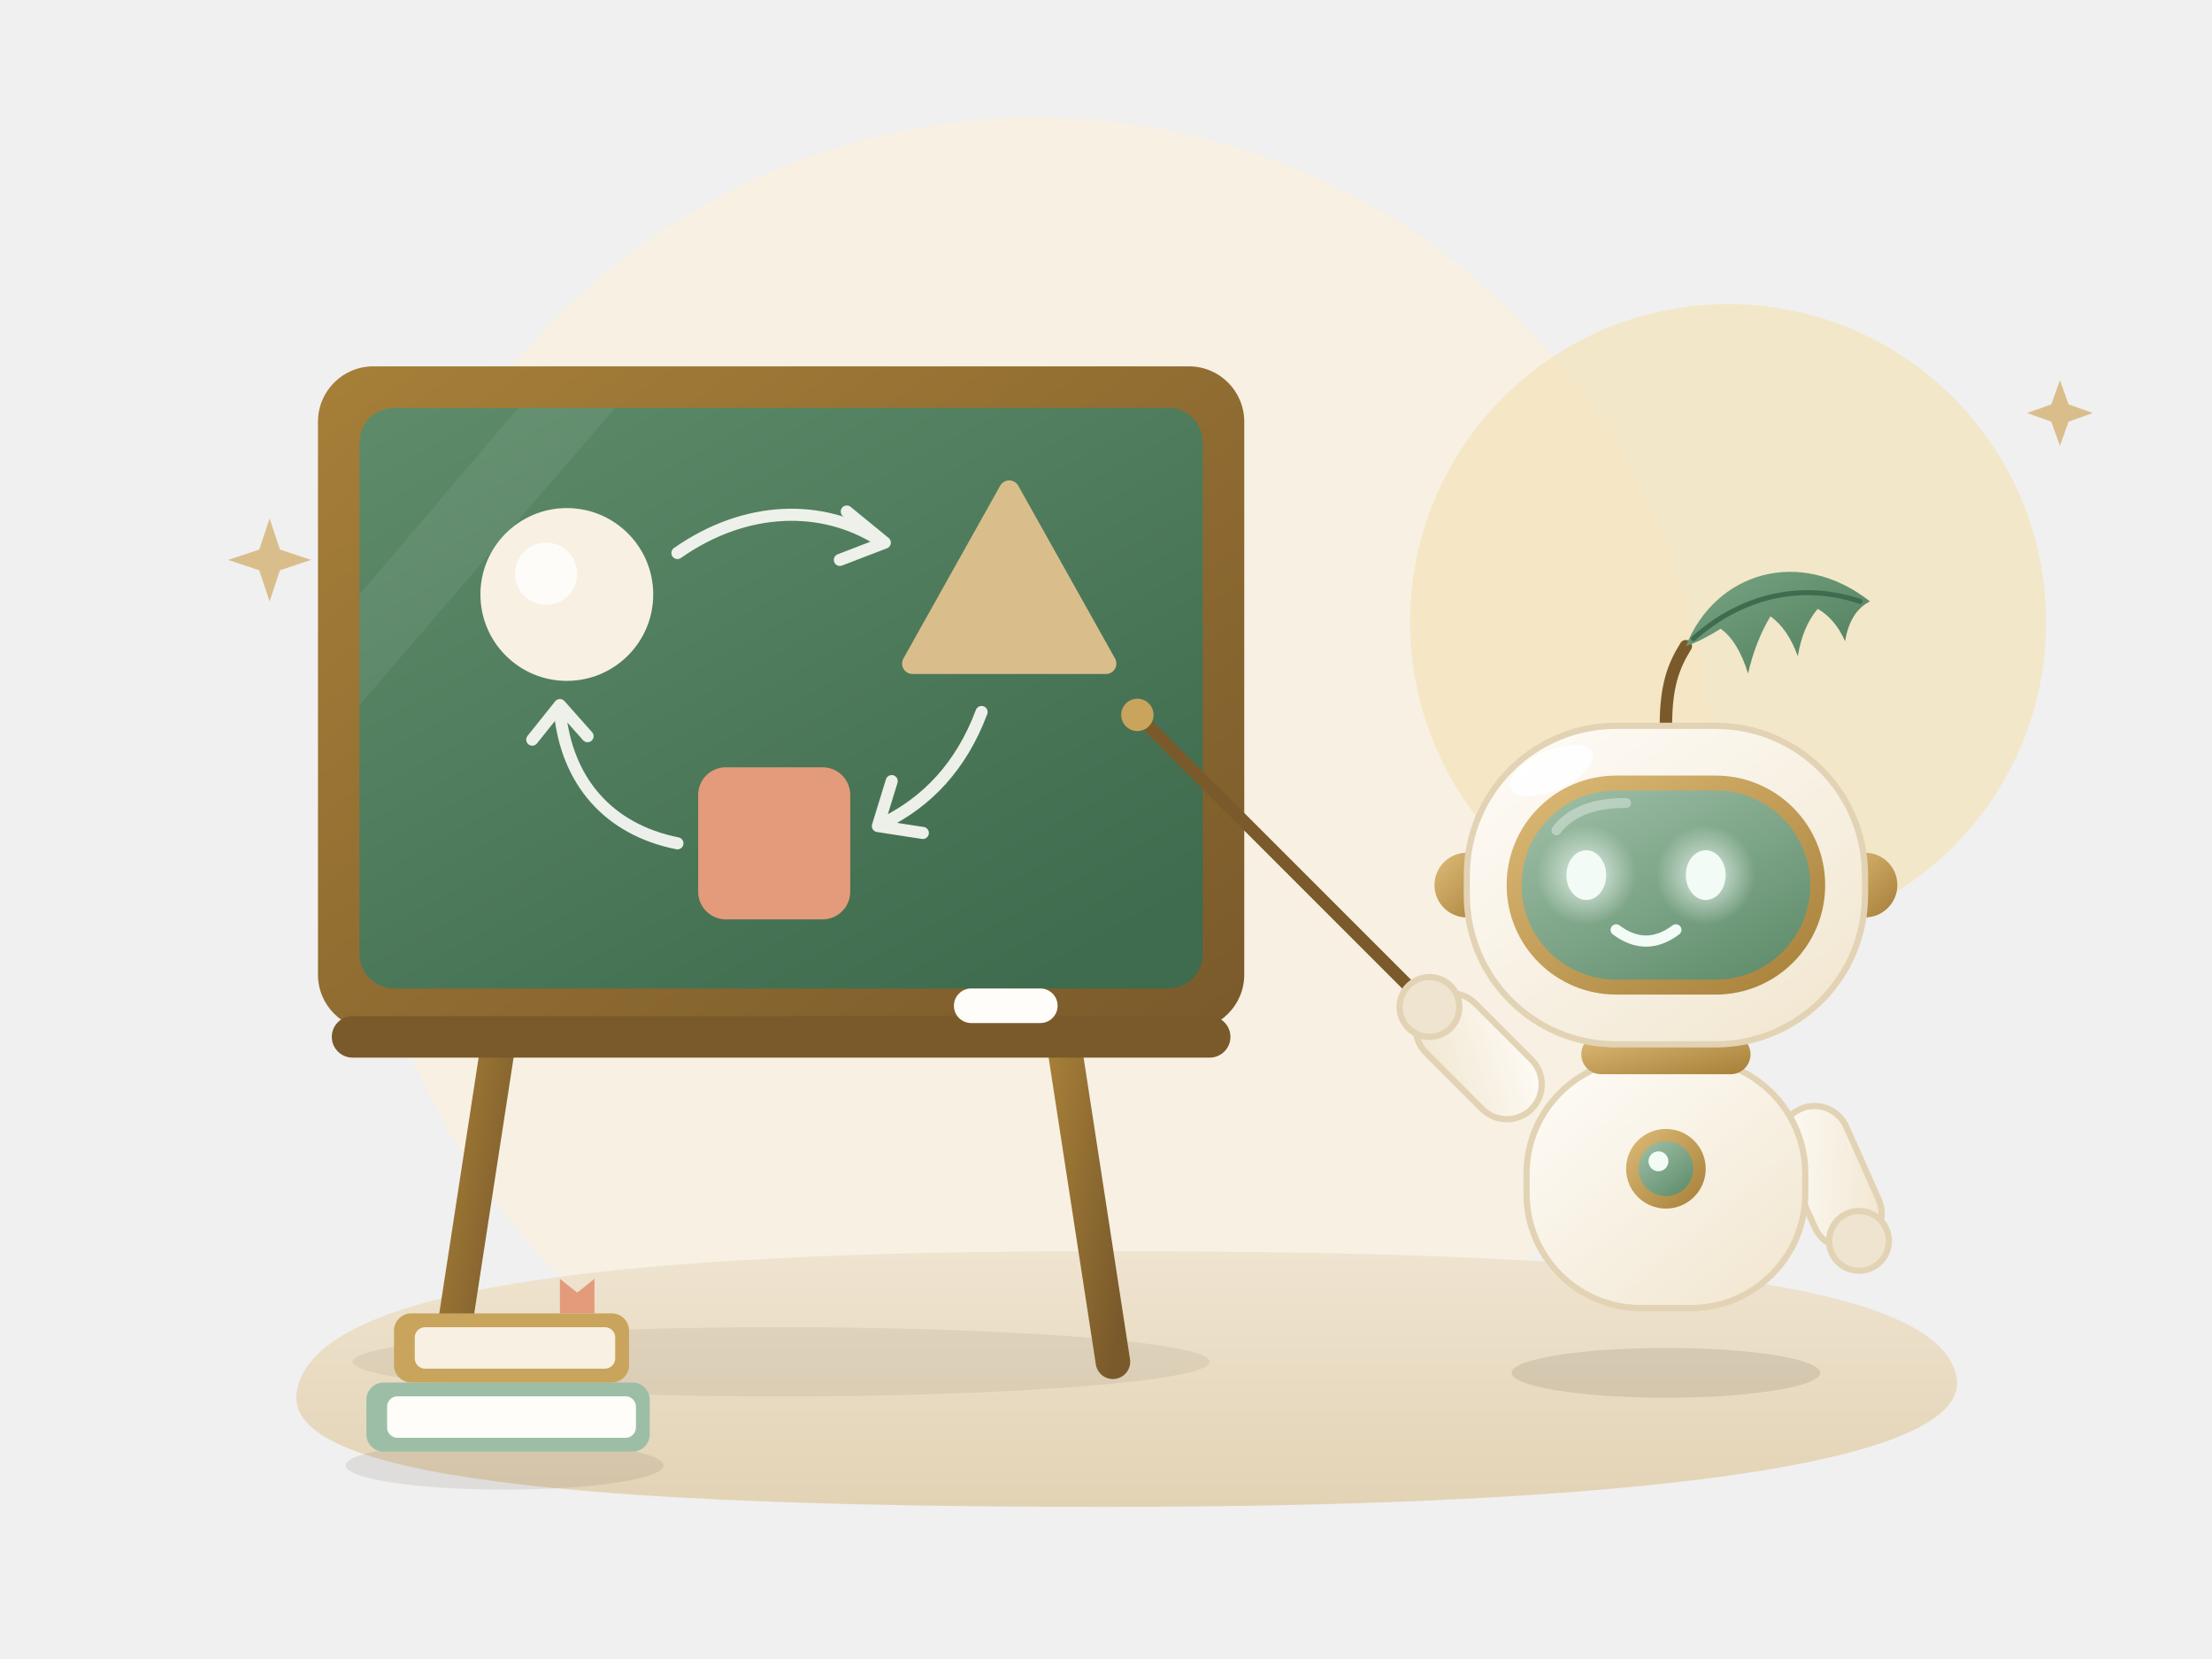
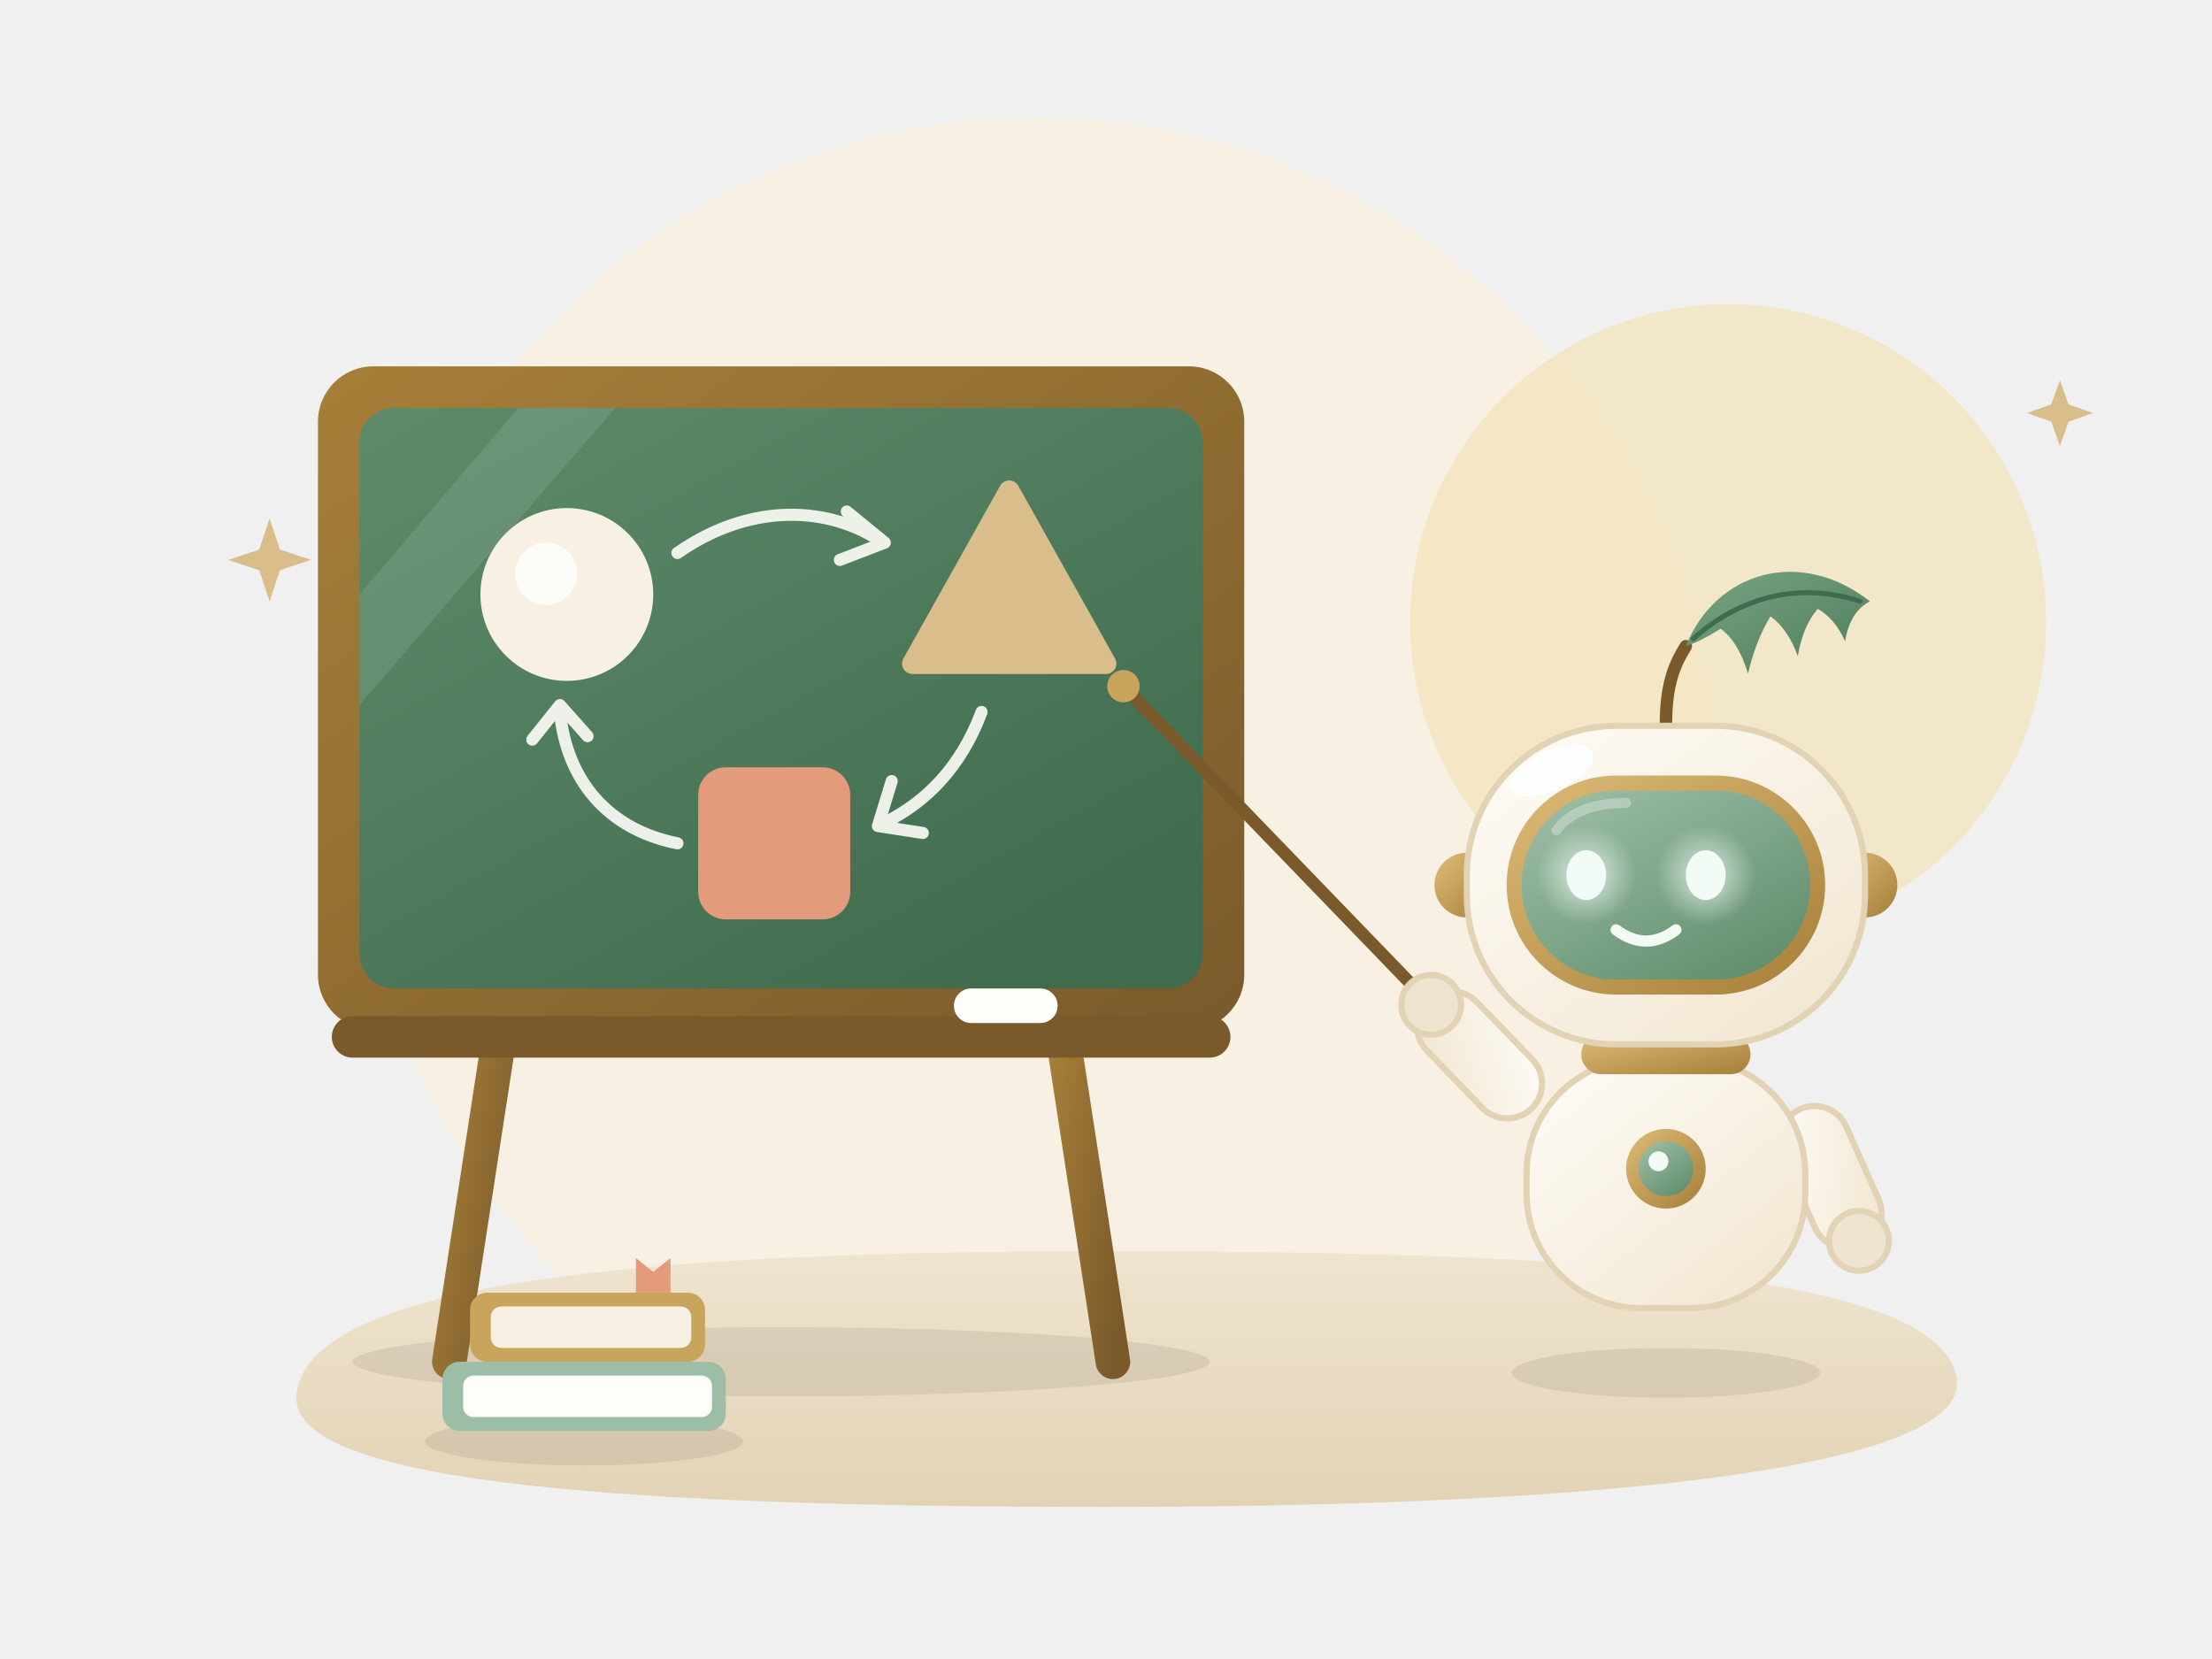
- <svg xmlns="http://www.w3.org/2000/svg" viewBox="0 0 640 480" fill="none">
+ <svg xmlns="http://www.w3.org/2000/svg" fill="none" viewBox="0 0 640 480">
  <defs>
-     <linearGradient id="tu-ground" x1="0" y1="0" x2="0" y2="1">
-       <stop offset="0" stop-color="#EFE4D0" />
-       <stop offset="1" stop-color="#E3D3B5" />
+     <linearGradient id="a" x1="0" x2="0" y1="0" y2="1">
+       <stop offset="0" stop-color="#efe4d0" />
+       <stop offset="1" stop-color="#e3d3b5" />
    </linearGradient>
-     <linearGradient id="tu-board" x1="0" y1="0" x2="0.8" y2="1">
-       <stop offset="0" stop-color="#5E8C6A" />
-       <stop offset="1" stop-color="#3F6B4E" />
+     <linearGradient id="c" x1="0" x2=".8" y1="0" y2="1">
+       <stop offset="0" stop-color="#5e8c6a" />
+       <stop offset="1" stop-color="#3f6b4e" />
    </linearGradient>
-     <linearGradient id="tu-wood" x1="0" y1="0" x2="1" y2="1">
-       <stop offset="0" stop-color="#A67F38" />
-       <stop offset="1" stop-color="#7A5A2B" />
+     <linearGradient id="b" x1="0" x2="1" y1="0" y2="1">
+       <stop offset="0" stop-color="#a67f38" />
+       <stop offset="1" stop-color="#7a5a2b" />
    </linearGradient>
-     <linearGradient id="tu-cream" x1="0" y1="0" x2="0.9" y2="1">
-       <stop offset="0" stop-color="#FFFDF9" />
-       <stop offset="1" stop-color="#F1E6D0" />
+     <linearGradient id="d" x1="0" x2=".9" y1="0" y2="1">
+       <stop offset="0" stop-color="#fffdf9" />
+       <stop offset="1" stop-color="#f1e6d0" />
    </linearGradient>
-     <linearGradient id="tu-gold" x1="0" y1="0" x2="1" y2="1">
-       <stop offset="0" stop-color="#DDBB77" />
-       <stop offset="1" stop-color="#A67F38" />
+     <linearGradient id="e" x1="0" x2="1" y1="0" y2="1">
+       <stop offset="0" stop-color="#db7" />
+       <stop offset="1" stop-color="#a67f38" />
    </linearGradient>
-     <linearGradient id="tu-visor" x1="0.1" y1="0" x2="0.9" y2="1">
-       <stop offset="0" stop-color="#9DBEA6" />
-       <stop offset="1" stop-color="#5E8C6A" />
+     <linearGradient id="f" x1=".1" x2=".9" y1="0" y2="1">
+       <stop offset="0" stop-color="#9dbea6" />
+       <stop offset="1" stop-color="#5e8c6a" />
    </linearGradient>
-     <radialGradient id="tu-glow">
-       <stop offset="0" stop-color="#F2FBF6" stop-opacity="0.85" />
-       <stop offset="1" stop-color="#F2FBF6" stop-opacity="0" />
+     <linearGradient id="g" x1="0" x2="1" y1="0" y2="1">
+       <stop offset="0" stop-color="#78a583" />
+       <stop offset="1" stop-color="#4e7d5b" />
+     </linearGradient>
+     <radialGradient id="h">
+       <stop offset="0" stop-color="#f2fbf6" stop-opacity=".8" />
+       <stop offset="1" stop-color="#f2fbf6" stop-opacity="0" />
    </radialGradient>
-     <linearGradient id="tu-leaf" x1="0" y1="0" x2="1" y2="1">
-       <stop offset="0" stop-color="#78A583" />
-       <stop offset="1" stop-color="#4E7D5B" />
-     </linearGradient>
  </defs>
-   <circle cx="300" cy="230" r="196" fill="#F7F0E3" />
-   <circle cx="500" cy="180" r="92" fill="#F4E3B8" opacity="0.7" />
-   <g fill="#D9BE8C">
-     <path d="M78 150 l3 9 9 3 -9 3 -3 9 -3 -9 -9 -3 9 -3z" />
-     <path d="M596 110 l2.5 7 7 2.5 -7 2.5 -2.5 7 -2.5 -7 -7 -2.5 7 -2.5z" />
+   <circle cx="300" cy="230" r="196" fill="#f7f0e3" />
+   <circle cx="500" cy="180" r="92" fill="#f4e3b8" opacity=".7" />
+   <path fill="#d9be8c" d="m78 150 3 9 9 3-9 3-3 9-3-9-9-3 9-3zm518-40 2.5 7 7 2.5-7 2.5-2.5 7-2.5-7-7-2.5 7-2.5z" />
+   <path fill="url(#a)" d="M86 402c6-30 94-40 234-40 150 0 240 8 246 36 6 26-96 38-246 38s-240-8-234-34" />
+   <ellipse cx="226" cy="394" fill="#3a3024" opacity=".1" rx="124" ry="10" />
+   <g stroke="url(#b)" stroke-linecap="round" stroke-width="10">
+     <path d="m146 290-16 104" />
+     <path d="m306 290 16 104" />
  </g>
-   <path d="M86 402 C92 372 180 362 320 362 C470 362 560 370 566 398 C572 424 470 436 320 436 C170 436 80 428 86 402Z" fill="url(#tu-ground)" />
-   <ellipse cx="226" cy="394" rx="124" ry="10" fill="#3A3024" opacity="0.08" />
-   <g>
-     <g stroke="url(#tu-wood)" stroke-width="10" stroke-linecap="round">
-       <path d="M146 290 L130 394" />
-       <path d="M306 290 L322 394" />
+   <rect width="268" height="192" x="92" y="106" fill="url(#b)" rx="16" />
+   <rect width="244" height="168" x="104" y="118" fill="url(#c)" rx="10" />
+   <path fill="#fff" d="m104 172 46-54h28l-74 86Z" opacity=".1" />
+   <rect width="260" height="12" x="96" y="294" fill="#7a5a2b" rx="6" />
+   <rect width="30" height="10" x="276" y="286" fill="#fffdf9" rx="5" />
+   <circle cx="164" cy="172" r="25" fill="#f7f0e3" />
+   <circle cx="158" cy="166" r="9" fill="#fff" opacity=".8" />
+   <path fill="#d9be8c" stroke="#d9be8c" stroke-linejoin="round" stroke-width="6" d="m292 142 28 50h-56Z" />
+   <rect width="44" height="44" x="202" y="222" fill="#e39b7b" rx="8" />
+   <g stroke="#fffdf9" stroke-linecap="round" stroke-linejoin="round" stroke-width="3.5" opacity=".9">
+     <path d="M196 160c20-14 42-14 58-4" />
+     <path d="m245 148 11 9-13 5m41 44c-6 16-16 26-28 32" />
+     <path d="m258 226-4 13 13 2m-71 3c-20-4-32-18-34-38" />
+     <path d="m154 214 8-10 8 9" />
+   </g>
+   <ellipse cx="169" cy="417" fill="#3a3024" opacity=".1" rx="46" ry="7" />
+   <rect width="82" height="20" x="128" y="394" fill="#9dbea6" rx="5" />
+   <rect width="72" height="12" x="134" y="398" fill="#fffdf9" rx="3" />
+   <rect width="68" height="20" x="136" y="374" fill="#c9a45c" rx="5" />
+   <rect width="58" height="12" x="142" y="378" fill="#f7f0e3" rx="3" />
+   <path fill="#e39b7b" d="M184 374v-10l5 4 5-4v10" />
+   <g transform="matrix(.72 0 0 .72 482 318)">
+     <ellipse cy="110" fill="#3a3024" opacity=".1" rx="62" ry="10" />
+     <g transform="rotate(136 -27.8 -9)">
+       <path stroke="#7a5a2b" stroke-linecap="round" stroke-width="5" d="M0 50v184" />
+       <circle cy="236" r="6.5" fill="#c9a45c" />
+       <rect width="28" height="60" x="-14" fill="url(#d)" stroke="#e3d3b5" stroke-width="2.5" rx="14" />
+       <circle cy="58" r="12" fill="#efe4d0" stroke="#e3d3b5" stroke-width="2.5" />
    </g>
-     <rect x="92" y="106" width="268" height="192" rx="16" fill="url(#tu-wood)" />
-     <rect x="104" y="118" width="244" height="168" rx="10" fill="url(#tu-board)" />
-     <path d="M104 172 L150 118 H178 L104 204Z" fill="#FFFFFF" opacity="0.06" />
-     <rect x="96" y="294" width="260" height="12" rx="6" fill="#7A5A2B" />
-     <rect x="276" y="286" width="30" height="10" rx="5" fill="#FFFDF9" />
-     <circle cx="164" cy="172" r="25" fill="#F7F0E3" />
-     <circle cx="158" cy="166" r="9" fill="#FFFFFF" opacity="0.8" />
-     <path d="M292 142 L320 192 H264Z" fill="#D9BE8C" stroke="#D9BE8C" stroke-width="6" stroke-linejoin="round" />
-     <rect x="202" y="222" width="44" height="44" rx="8" fill="#E39B7B" />
-     <g stroke="#FFFDF9" stroke-width="3.5" stroke-linecap="round" stroke-linejoin="round" opacity="0.9">
-       <path d="M196 160 C216 146 238 146 254 156" />
-       <path d="M245 148 L256 157 L243 162" />
-       <path d="M284 206 C278 222 268 232 256 238" />
-       <path d="M258 226 L254 239 L267 241" />
-       <path d="M196 244 C176 240 164 226 162 206" />
-       <path d="M154 214 L162 204 L170 213" />
+     <g stroke="#e3d3b5" stroke-width="2.5" transform="rotate(-24 36.4 -125)">
+       <rect width="28" height="60" x="-14" fill="url(#d)" rx="14" />
+       <circle cy="58" r="12" fill="#efe4d0" />
    </g>
-   </g>
-   <g>
-     <ellipse cx="146" cy="424" rx="46" ry="7" fill="#3A3024" opacity="0.1" />
-     <rect x="106" y="400" width="82" height="20" rx="5" fill="#9DBEA6" />
-     <rect x="112" y="404" width="72" height="12" rx="3" fill="#FFFDF9" />
-     <rect x="114" y="380" width="68" height="20" rx="5" fill="#C9A45C" />
-     <rect x="120" y="384" width="58" height="12" rx="3" fill="#F7F0E3" />
-     <path d="M162 380 V370 l5 4 5 -4 V380" fill="#E39B7B" />
-   </g>
-   <g transform="translate(482 318) scale(0.72)">
-     <ellipse cx="0" cy="110" rx="62" ry="10" fill="#3A3024" opacity="0.12" />
-     <g transform="translate(-54 4) rotate(135)">
-       <path d="M0 50 L0 222" stroke="#7A5A2B" stroke-width="5" stroke-linecap="round" />
-       <circle cx="0" cy="224" r="6.5" fill="#C9A45C" />
-       <rect x="-14" y="0" width="28" height="60" rx="14" fill="url(#tu-cream)" stroke="#E3D3B5" stroke-width="2.5" />
-       <circle cx="0" cy="58" r="12" fill="#EFE4D0" stroke="#E3D3B5" stroke-width="2.5" />
-     </g>
-     <g transform="translate(54 4) rotate(-24)">
-       <rect x="-14" y="0" width="28" height="60" rx="14" fill="url(#tu-cream)" stroke="#E3D3B5" stroke-width="2.5" />
-       <circle cx="0" cy="58" r="12" fill="#EFE4D0" stroke="#E3D3B5" stroke-width="2.5" />
-     </g>
-     <rect x="-56" y="-16" width="112" height="100" rx="46" fill="url(#tu-cream)" stroke="#E3D3B5" stroke-width="2.5" />
-     <circle cx="0" cy="28" r="16" fill="url(#tu-gold)" />
-     <circle cx="0" cy="28" r="11" fill="url(#tu-visor)" />
-     <circle cx="-3" cy="25" r="4" fill="#F2FBF6" />
-     <rect x="-34" y="-26" width="68" height="16" rx="8" fill="url(#tu-gold)" />
-     <path d="M0 -150 C0 -166 3 -174 8 -182" stroke="#7A5A2B" stroke-width="5" stroke-linecap="round" />
-     <path d="M8 -182 C20 -212 54 -222 82 -200 Q74 -196 72 -184 Q68 -193 61 -197 Q55 -190 53 -178 Q49 -189 42 -194 Q36 -184 33 -171 Q29 -184 22 -189 Q14 -184 8 -182Z" fill="url(#tu-leaf)" />
-     <path d="M11 -185 C30 -202 54 -208 78 -200" stroke="#3F6B4E" stroke-width="2" stroke-linecap="round" />
-     <circle cx="-80" cy="-86" r="13" fill="url(#tu-gold)" />
-     <circle cx="80" cy="-86" r="13" fill="url(#tu-gold)" />
-     <rect x="-80" y="-150" width="160" height="128" rx="60" fill="url(#tu-cream)" stroke="#E3D3B5" stroke-width="2.5" />
-     <ellipse cx="-46" cy="-132" rx="18" ry="8" transform="rotate(-24 -46 -132)" fill="#FFFFFF" opacity="0.9" />
-     <rect x="-64" y="-130" width="128" height="88" rx="44" fill="url(#tu-gold)" />
-     <rect x="-58" y="-124" width="116" height="76" rx="38" fill="url(#tu-visor)" />
-     <path d="M-44 -108 C-38 -116 -28 -119 -16 -119" stroke="#FFFFFF" stroke-width="4" stroke-linecap="round" opacity="0.35" />
-     <circle cx="-32" cy="-90" r="20" fill="url(#tu-glow)" />
-     <circle cx="16" cy="-90" r="20" fill="url(#tu-glow)" />
-     <ellipse cx="-32" cy="-90" rx="8" ry="10" fill="#F2FBF6" />
-     <ellipse cx="16" cy="-90" rx="8" ry="10" fill="#F2FBF6" />
-     <path d="M-20 -68 Q-8 -59 4 -68" stroke="#F2FBF6" stroke-width="4.5" stroke-linecap="round" />
+     <rect width="112" height="100" x="-56" y="-16" fill="url(#d)" stroke="#e3d3b5" stroke-width="2.5" rx="46" />
+     <circle cy="28" r="16" fill="url(#e)" />
+     <circle cy="28" r="11" fill="url(#f)" />
+     <circle cx="-3" cy="25" r="4" fill="#f2fbf6" />
+     <rect width="68" height="16" x="-34" y="-26" fill="url(#e)" rx="8" />
+     <path stroke="#7a5a2b" stroke-linecap="round" stroke-width="5" d="M0-150c0-16 3-24 8-32" />
+     <path fill="url(#g)" d="M8-182c12-30 46-40 74-18q-8 4-10 16-4-9-11-13-6 7-8 19-4-11-11-16-6 10-9 23-4-13-11-18-8 5-14 7" />
+     <path stroke="#3f6b4e" stroke-linecap="round" stroke-width="2" d="M11-185c19-17 43-23 67-15" />
+     <circle cx="-80" cy="-86" r="13" fill="url(#e)" />
+     <circle cx="80" cy="-86" r="13" fill="url(#e)" />
+     <rect width="160" height="128" x="-80" y="-150" fill="url(#d)" stroke="#e3d3b5" stroke-width="2.5" rx="60" />
+     <ellipse cx="-46" cy="-132" fill="#fff" opacity=".9" rx="18" ry="8" transform="rotate(-24 -46 -132)" />
+     <rect width="128" height="88" x="-64" y="-130" fill="url(#e)" rx="44" />
+     <rect width="116" height="76" x="-58" y="-124" fill="url(#f)" rx="38" />
+     <path stroke="#fff" stroke-linecap="round" stroke-width="4" d="M-44-108c6-8 16-11 28-11" opacity=".3" />
+     <circle cx="-32" cy="-90" r="20" fill="url(#h)" />
+     <circle cx="16" cy="-90" r="20" fill="url(#h)" />
+     <ellipse cx="-32" cy="-90" fill="#f2fbf6" rx="8" ry="10" />
+     <ellipse cx="16" cy="-90" fill="#f2fbf6" rx="8" ry="10" />
+     <path stroke="#f2fbf6" stroke-linecap="round" stroke-width="4.5" d="M-20-68q12 9 24 0" />
  </g>
</svg>
